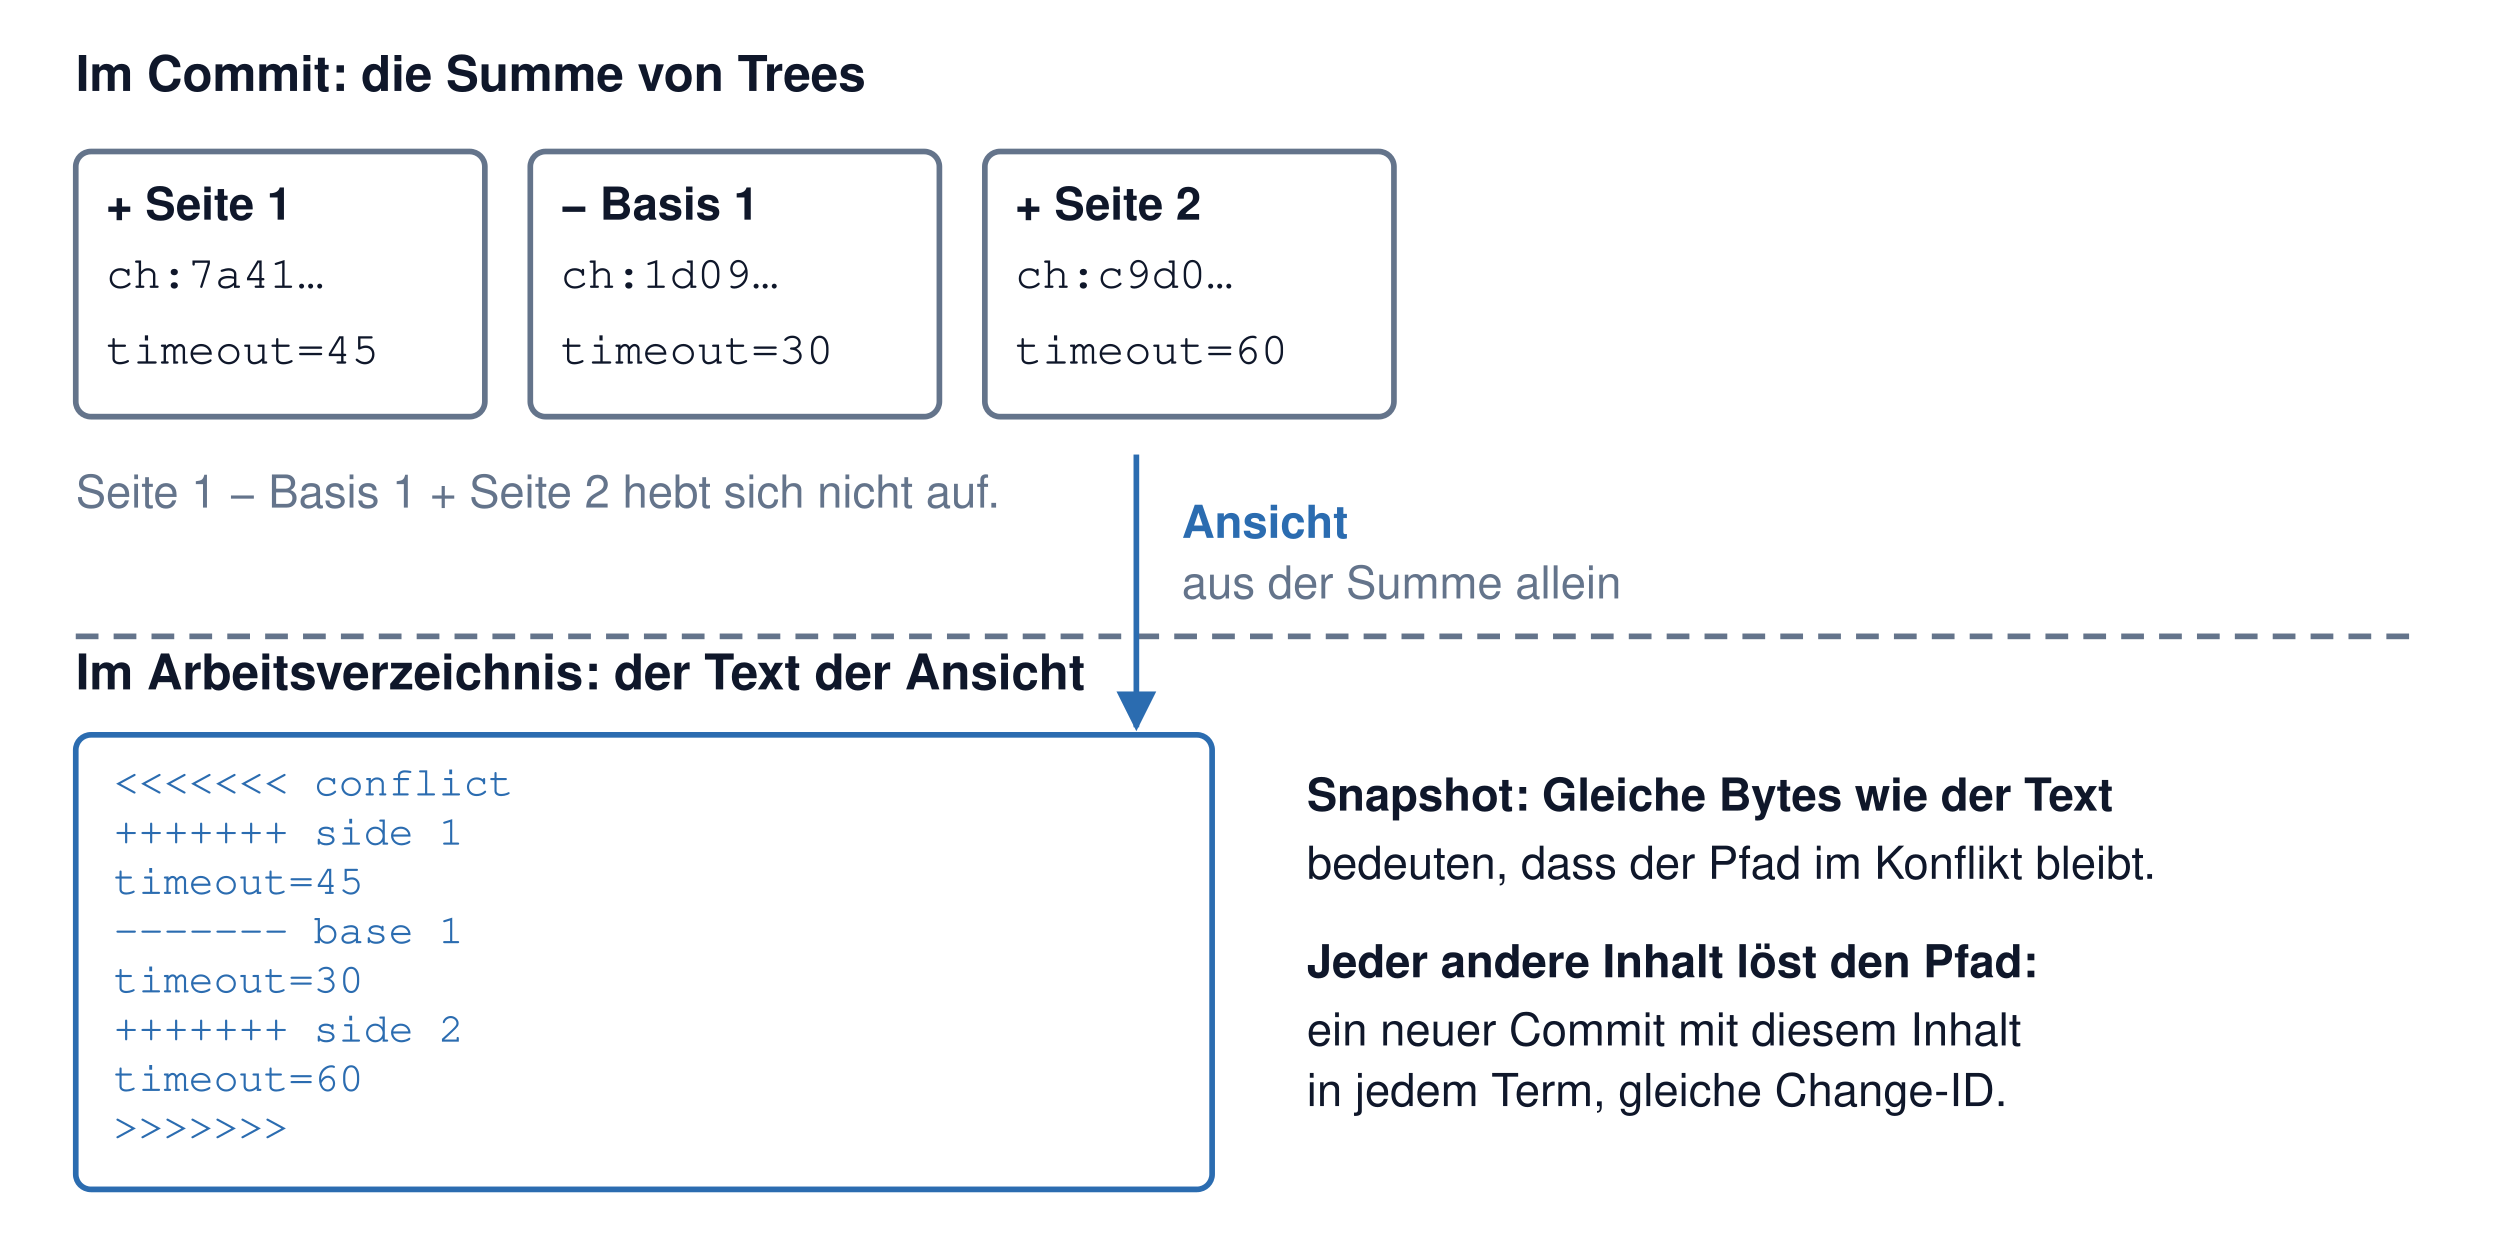
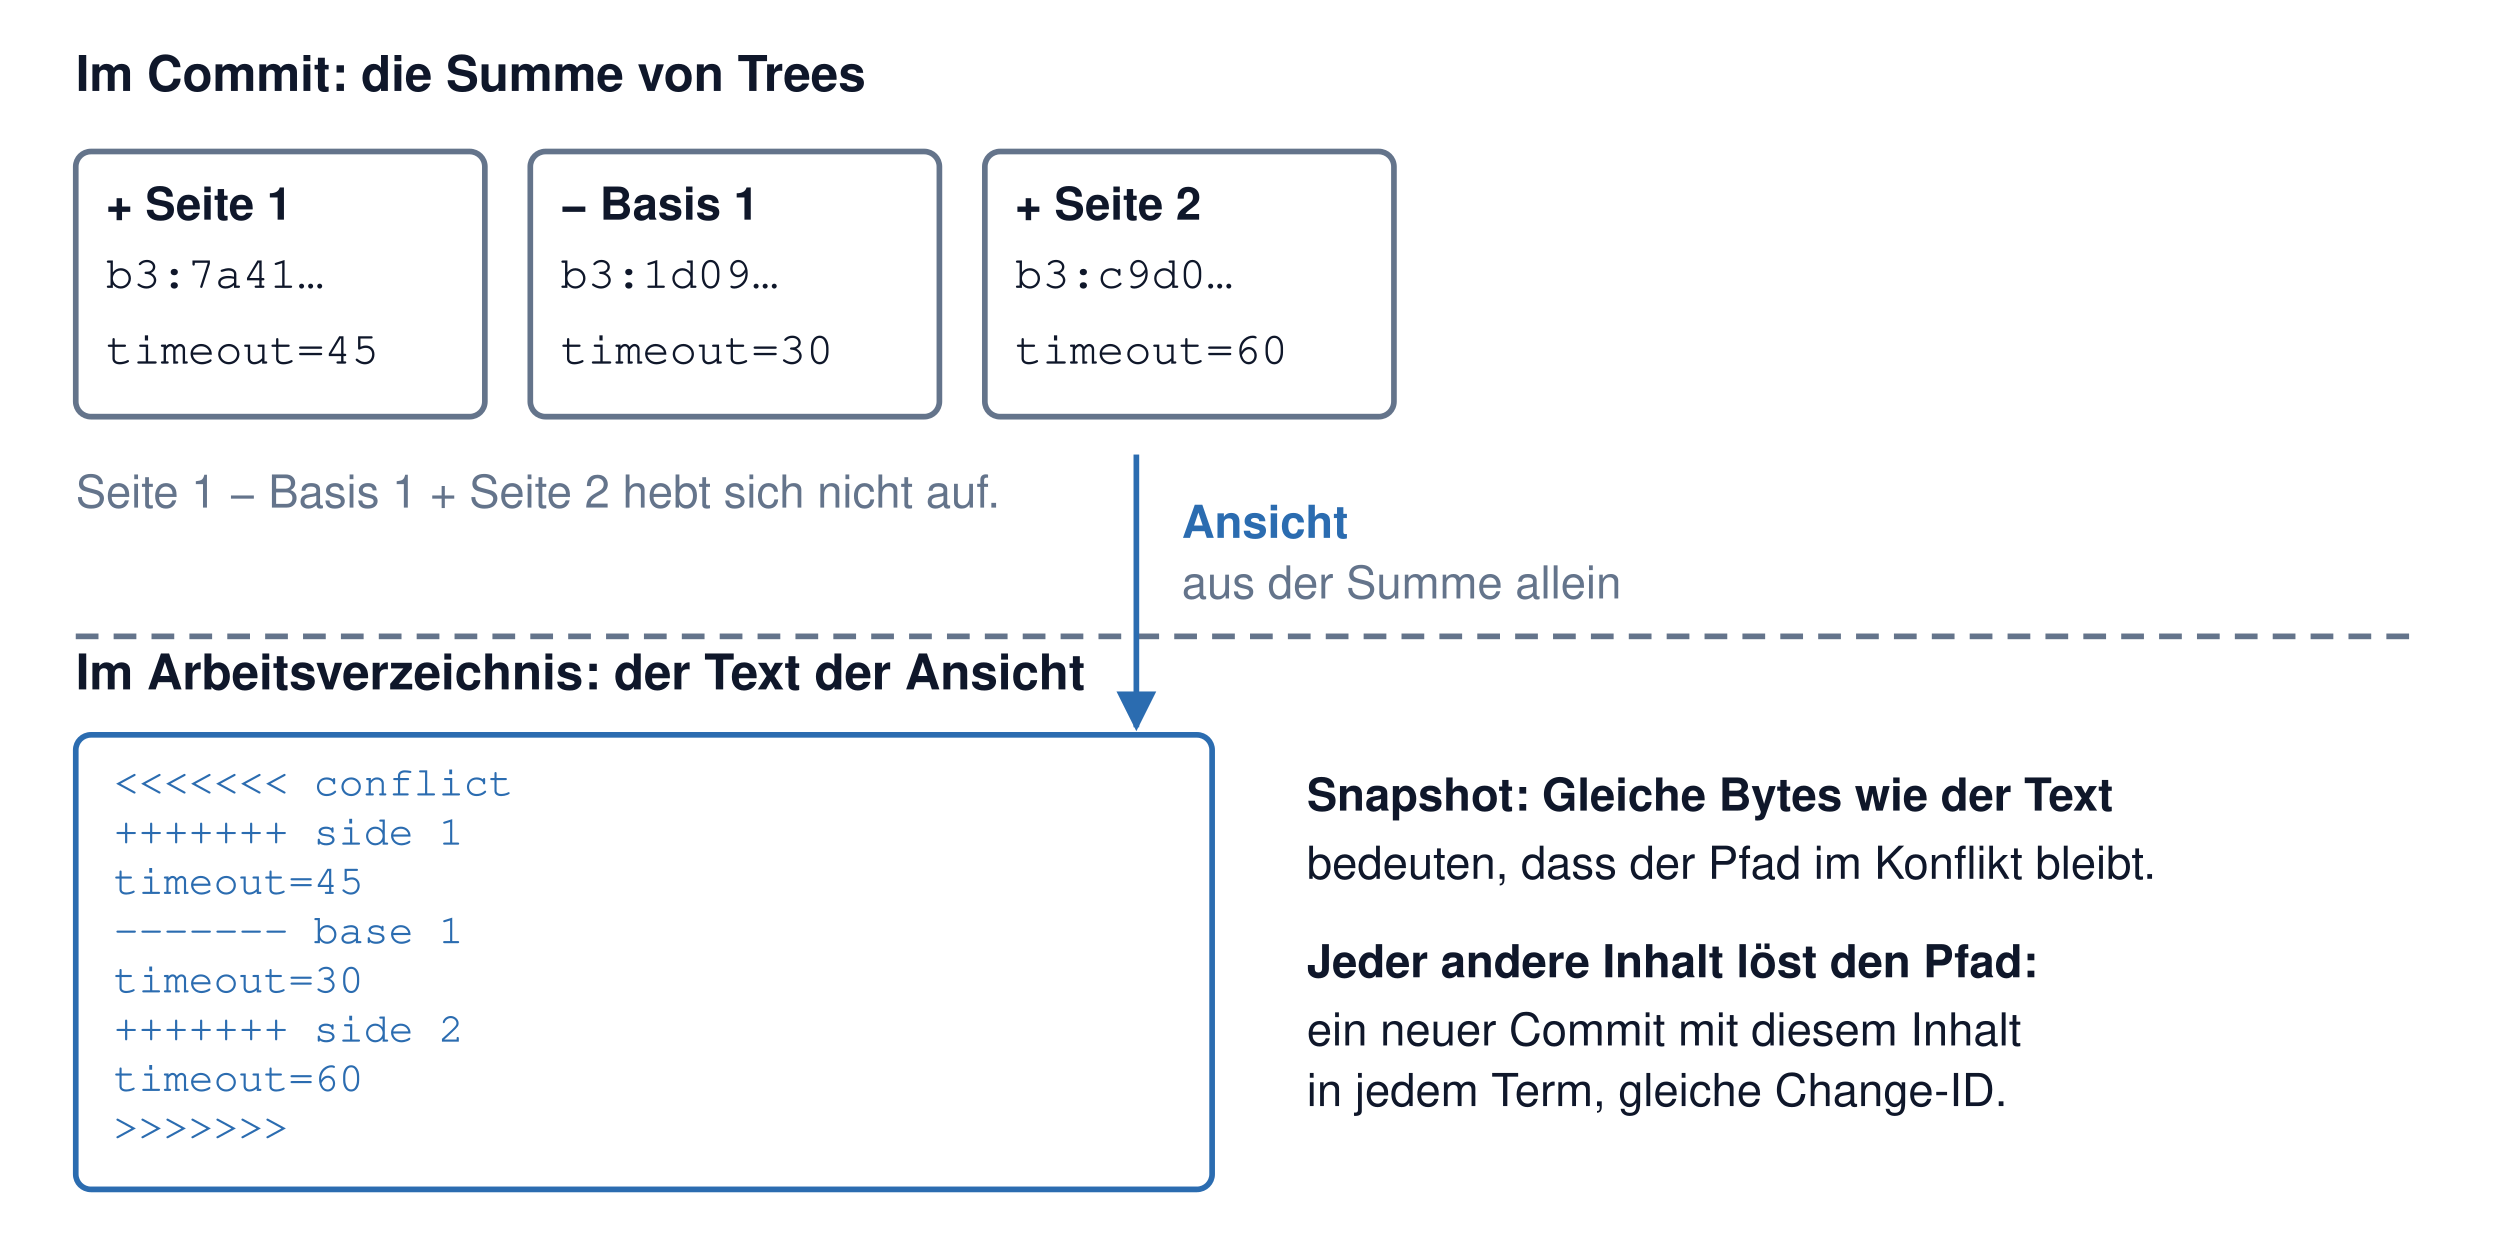
<svg xmlns="http://www.w3.org/2000/svg" viewBox="0 0 660 330" font-family="Helvetica, Arial, sans-serif">
  <defs>
    <marker id="arrow-slate" viewBox="0 0 10 10" refX="9" refY="5" markerWidth="7" markerHeight="7" orient="auto">
      <path d="M0,0 L10,5 L0,10 z" fill="#64748B" />
    </marker>
    <marker id="arrow-green" viewBox="0 0 10 10" refX="9" refY="5" markerWidth="7" markerHeight="7" orient="auto">
      <path d="M0,0 L10,5 L0,10 z" fill="#2F7D32" />
    </marker>
    <marker id="arrow-blue" viewBox="0 0 10 10" refX="9" refY="5" markerWidth="7" markerHeight="7" orient="auto">
      <path d="M0,0 L10,5 L0,10 z" fill="#2B6CB0" />
    </marker>
    <marker id="arrow-orange" viewBox="0 0 10 10" refX="9" refY="5" markerWidth="7" markerHeight="7" orient="auto">
      <path d="M0,0 L10,5 L0,10 z" fill="#B45309" />
    </marker>
    <marker id="arrow-purple" viewBox="0 0 10 10" refX="9" refY="5" markerWidth="7" markerHeight="7" orient="auto">
      <path d="M0,0 L10,5 L0,10 z" fill="#6B46C1" />
    </marker>
  </defs>
  <rect x="0" y="0" width="660" height="330" fill="#FFFFFF" />
  <text x="20" y="24" font-size="13" font-weight="bold" fill="#0F172A">Im Commit: die Summe von Trees</text>
  <rect x="20" y="40" width="108" height="70" rx="4" stroke="#64748B" stroke-width="1.5" fill="#FFFFFF" />
  <text x="28" y="58" font-size="12" font-weight="bold" fill="#0F172A">+ Seite 1</text>
-   <text x="28" y="76" font-size="12" font-family="Courier, monospace" fill="#0F172A">ch:7a41…</text>
+   <text x="28" y="76" font-size="12" font-family="Courier, monospace" fill="#0F172A">b3:7a41…</text>
  <text x="28" y="96" font-size="12" font-family="Courier, monospace" fill="#0F172A">timeout=45</text>
  <rect x="140" y="40" width="108" height="70" rx="4" stroke="#64748B" stroke-width="1.5" fill="#FFFFFF" />
  <text x="148" y="58" font-size="12" font-weight="bold" fill="#0F172A">− Basis 1</text>
-   <text x="148" y="76" font-size="12" font-family="Courier, monospace" fill="#0F172A">ch:1d09…</text>
+   <text x="148" y="76" font-size="12" font-family="Courier, monospace" fill="#0F172A">b3:1d09…</text>
  <text x="148" y="96" font-size="12" font-family="Courier, monospace" fill="#0F172A">timeout=30</text>
  <rect x="260" y="40" width="108" height="70" rx="4" stroke="#64748B" stroke-width="1.5" fill="#FFFFFF" />
  <text x="268" y="58" font-size="12" font-weight="bold" fill="#0F172A">+ Seite 2</text>
-   <text x="268" y="76" font-size="12" font-family="Courier, monospace" fill="#0F172A">ch:c9d0…</text>
+   <text x="268" y="76" font-size="12" font-family="Courier, monospace" fill="#0F172A">b3:c9d0…</text>
  <text x="268" y="96" font-size="12" font-family="Courier, monospace" fill="#0F172A">timeout=60</text>
  <text x="20" y="134" font-size="12" fill="#64748B">Seite 1 − Basis 1 + Seite 2 hebt sich nicht auf.</text>
  <line x1="20" y1="168" x2="640" y2="168" stroke="#64748B" stroke-width="1.5" stroke-dasharray="6 4" />
  <text x="20" y="182" font-size="13" font-weight="bold" fill="#0F172A">Im Arbeitsverzeichnis: der Text der Ansicht</text>
  <rect x="20" y="194" width="300" height="120" rx="4" stroke="#2B6CB0" stroke-width="1.5" fill="#FFFFFF" />
  <text x="30" y="210" font-size="11" font-family="Courier, monospace" fill="#2B6CB0">&lt;&lt;&lt;&lt;&lt;&lt;&lt; conflict</text>
  <text x="30" y="223" font-size="11" font-family="Courier, monospace" fill="#2B6CB0">+++++++ side 1</text>
  <text x="30" y="236" font-size="11" font-family="Courier, monospace" fill="#2B6CB0">timeout=45</text>
  <text x="30" y="249" font-size="11" font-family="Courier, monospace" fill="#2B6CB0">------- base 1</text>
  <text x="30" y="262" font-size="11" font-family="Courier, monospace" fill="#2B6CB0">timeout=30</text>
  <text x="30" y="275" font-size="11" font-family="Courier, monospace" fill="#2B6CB0">+++++++ side 2</text>
  <text x="30" y="288" font-size="11" font-family="Courier, monospace" fill="#2B6CB0">timeout=60</text>
  <text x="30" y="301" font-size="11" font-family="Courier, monospace" fill="#2B6CB0">&gt;&gt;&gt;&gt;&gt;&gt;&gt;</text>
  <line x1="300" y1="120" x2="300" y2="192" stroke="#2B6CB0" stroke-width="1.5" marker-end="url(#arrow-blue)" />
  <text x="312" y="142" font-size="12" font-weight="bold" fill="#2B6CB0">Ansicht</text>
  <text x="312" y="158" font-size="12" fill="#64748B">aus der Summe allein</text>
  <text x="345" y="214" font-size="12" font-weight="bold" fill="#0F172A">Snapshot: Gleiche Bytes wie der Text</text>
  <text x="345" y="232" font-size="12" fill="#0F172A">bedeuten, dass der Pfad im Konflikt bleibt.</text>
  <text x="345" y="258" font-size="12" font-weight="bold" fill="#0F172A">Jeder andere Inhalt löst den Pfad:</text>
  <text x="345" y="276" font-size="12" fill="#0F172A">ein neuer Commit mit diesem Inhalt</text>
  <text x="345" y="292" font-size="12" fill="#0F172A">in jedem Term, gleiche Change-ID.</text>
</svg>
